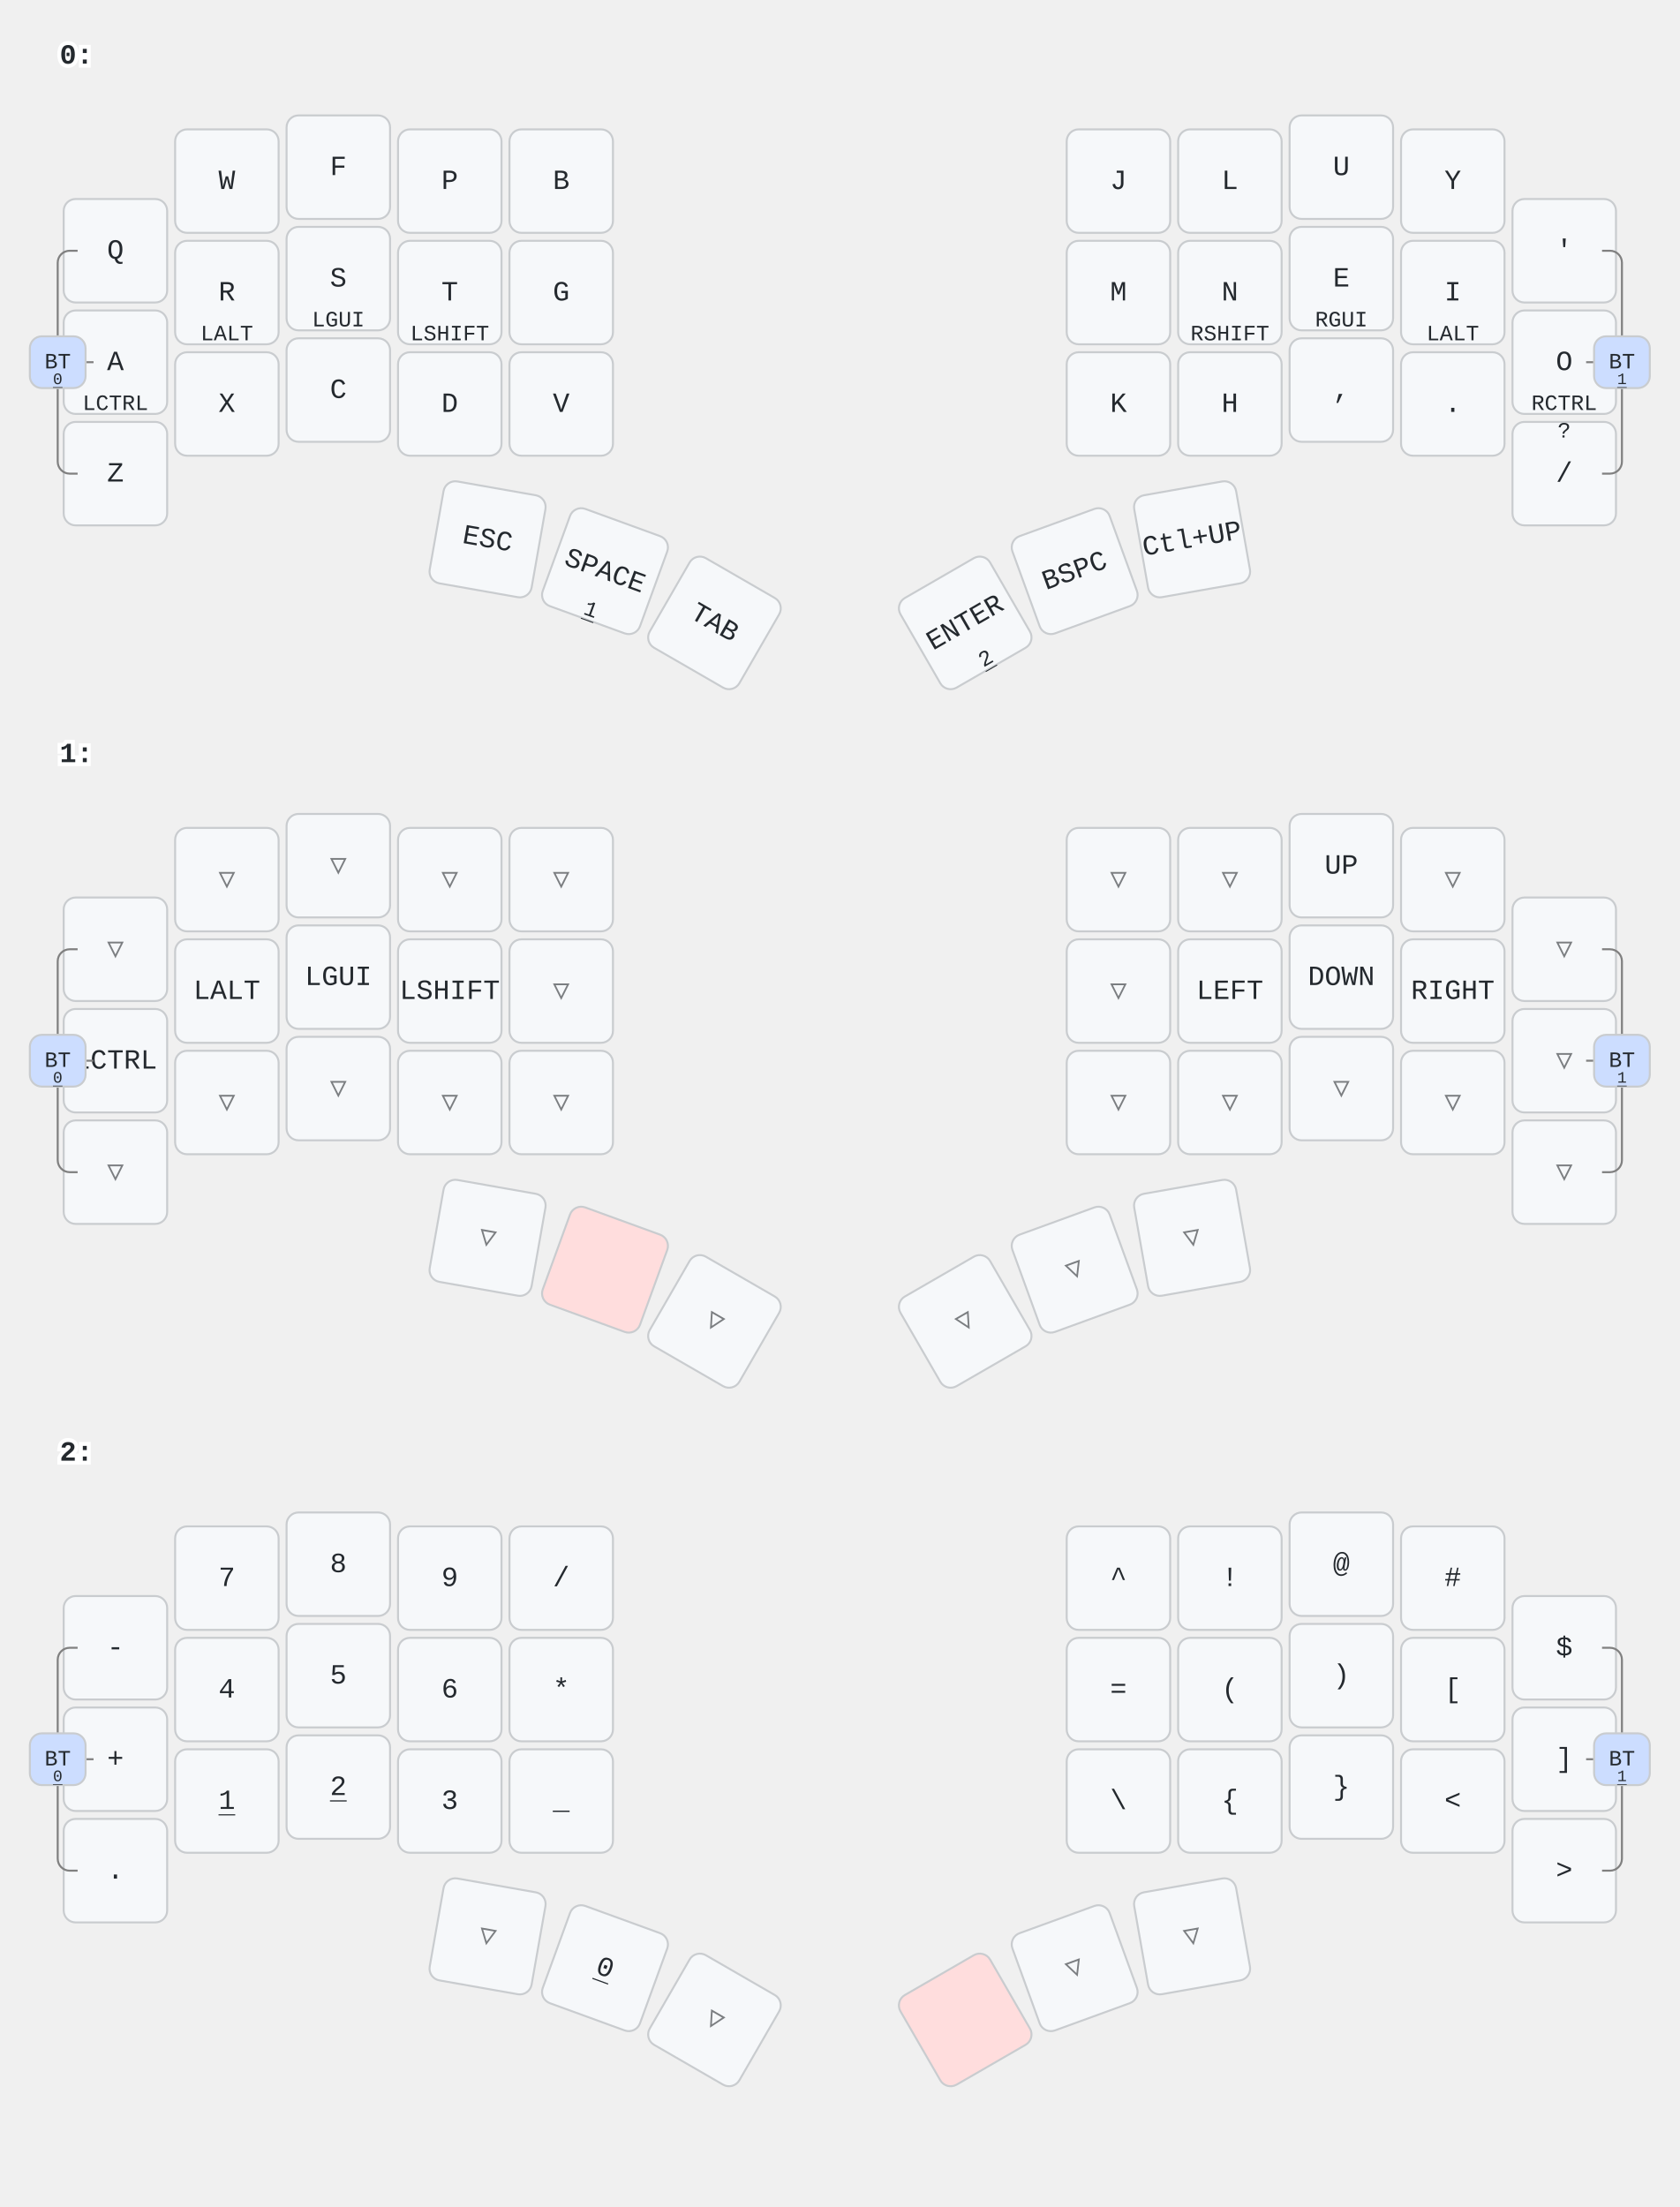
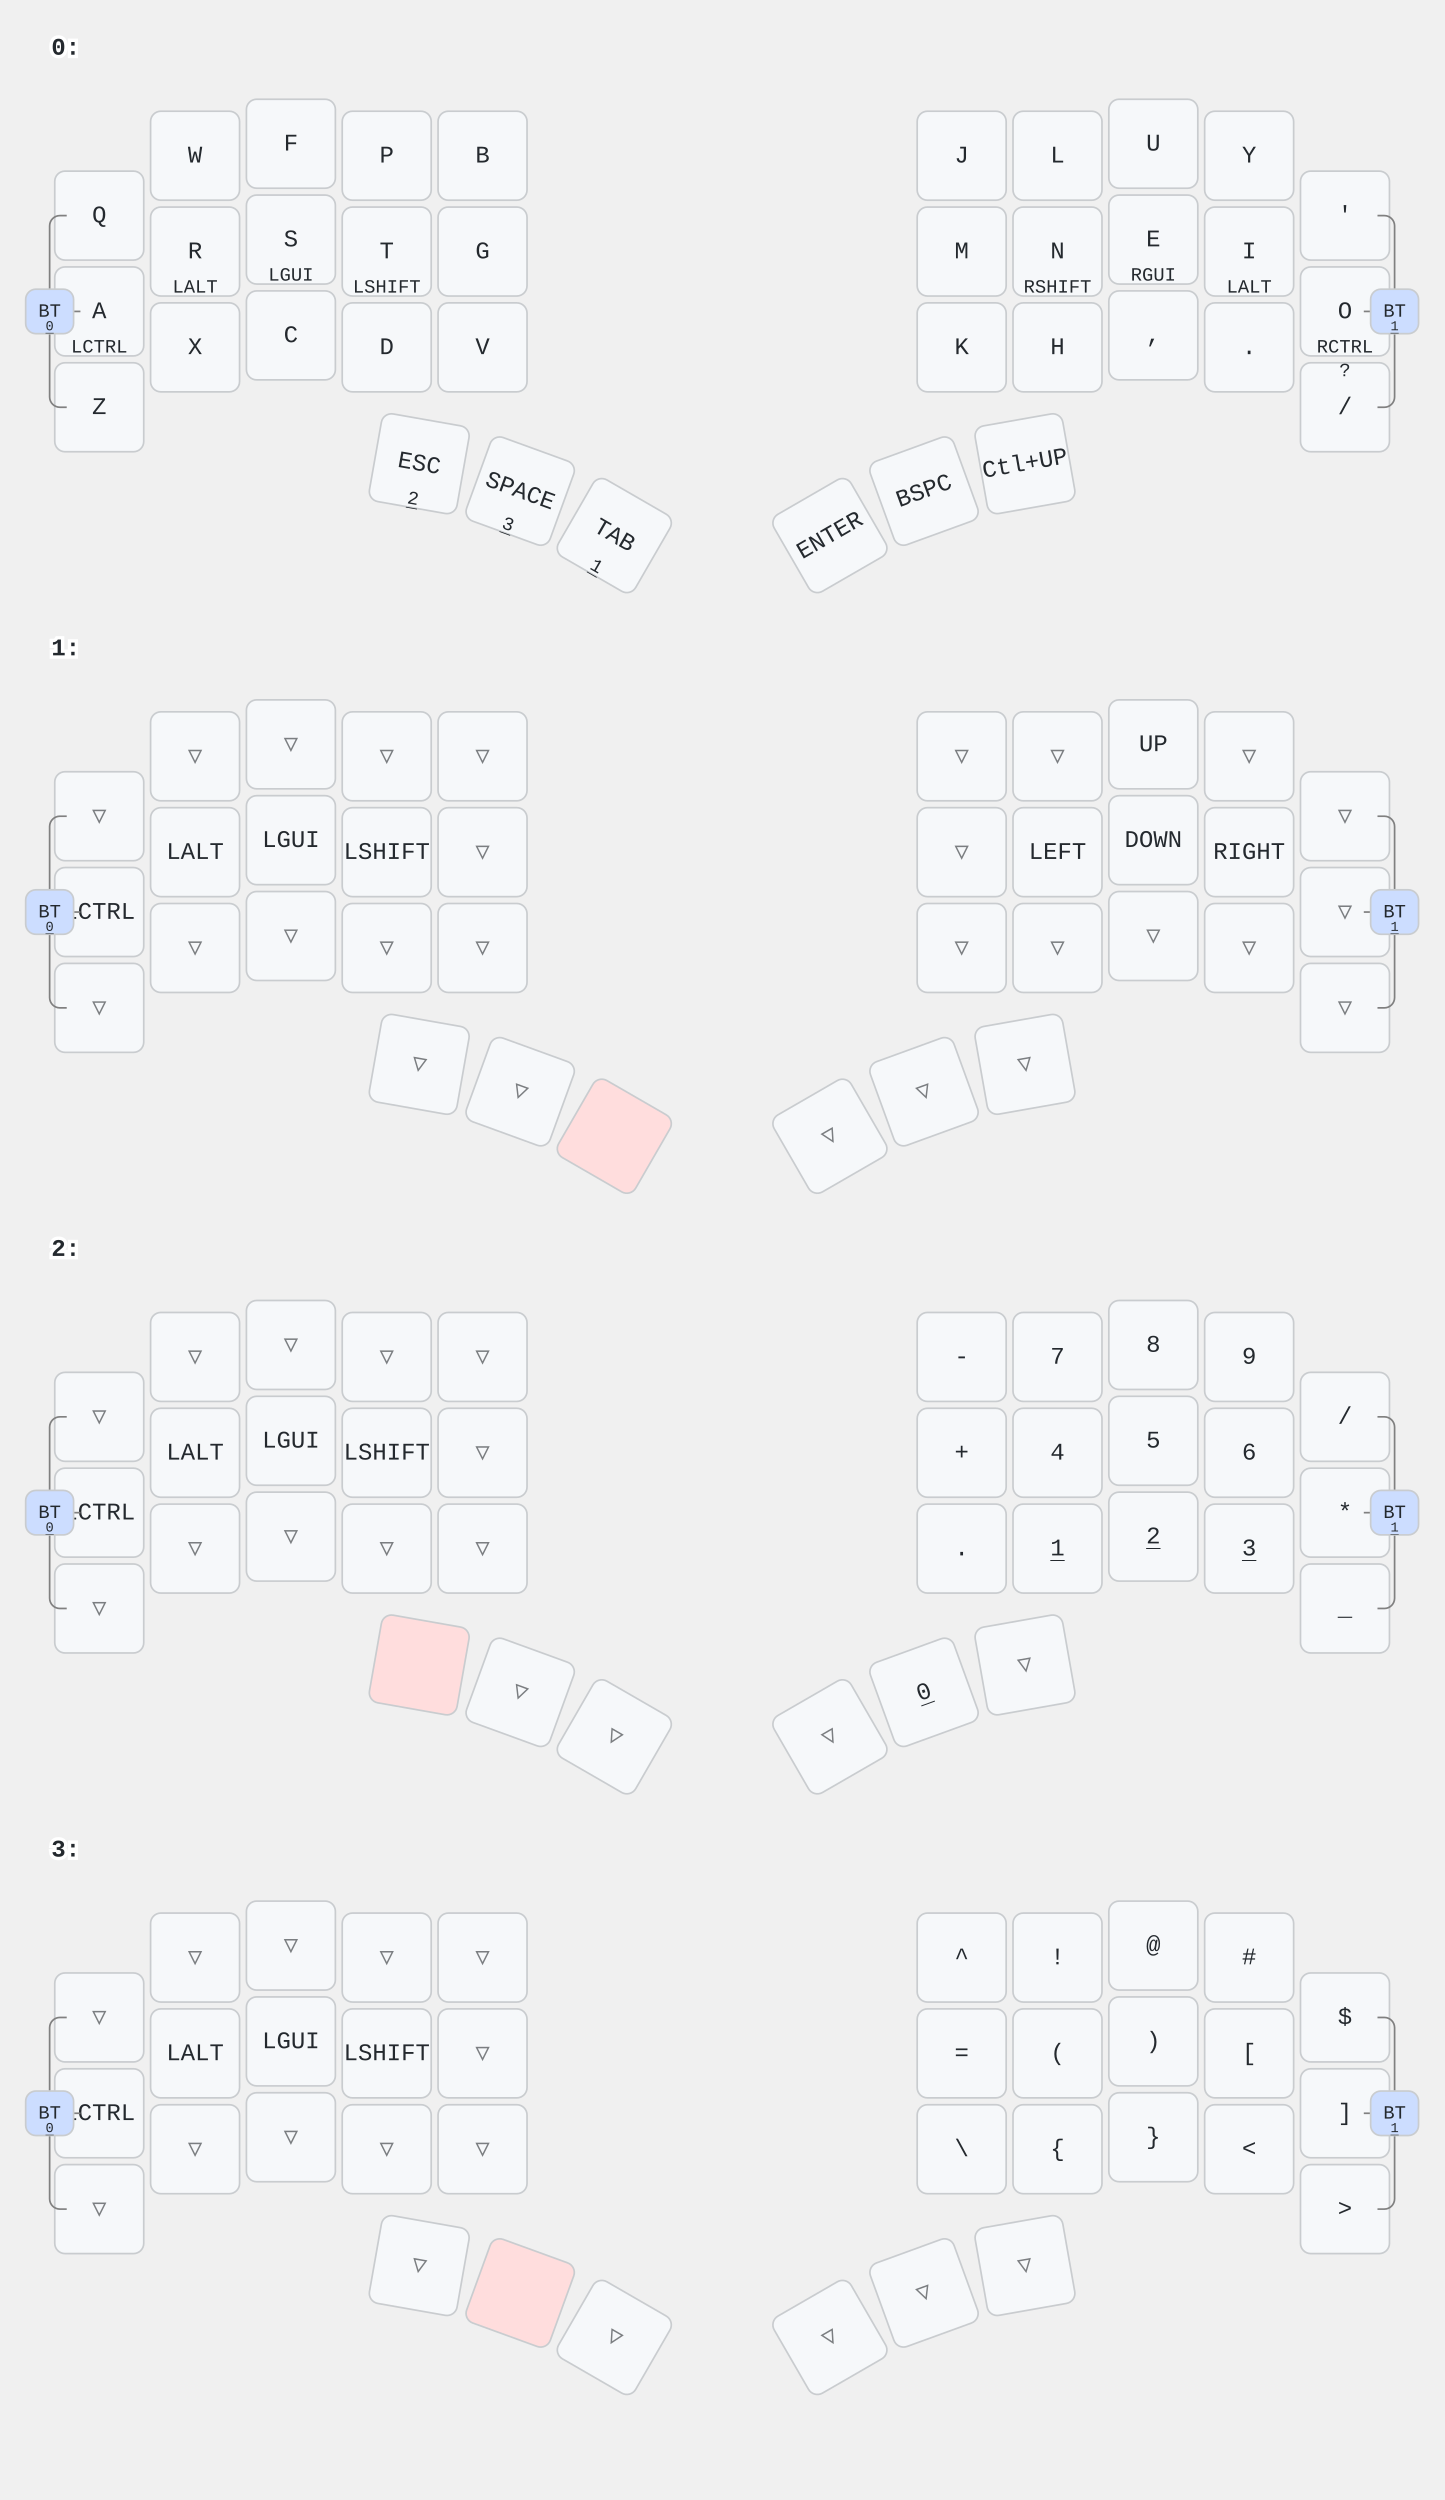
- <svg xmlns="http://www.w3.org/2000/svg" width="844" height="1109" viewBox="0 0 844 1109" class="keymap">
+ <svg xmlns="http://www.w3.org/2000/svg" width="844" height="1461" viewBox="0 0 844 1461" class="keymap">
  <style>/* inherit to force styles through use tags */
svg path {
    fill: inherit;
}

/* font and background color specifications */
svg.keymap {
    font-family: SFMono-Regular,Consolas,Liberation Mono,Menlo,monospace;
    font-size: 14px;
    font-kerning: normal;
    text-rendering: optimizeLegibility;
    fill: #24292e;
}

/* default key styling */
rect.key {
    fill: #f6f8fa;
}

rect.key, rect.combo {
    stroke: #c9cccf;
    stroke-width: 1;
}

/* default key side styling, only used is draw_key_sides is set */
rect.side {
    filter: brightness(90%);
}

/* color accent for combo boxes */
rect.combo, rect.combo-separate {
    fill: #cdf;
}

/* color accent for held keys */
rect.held, rect.combo.held {
    fill: #fdd;
}

/* color accent for ghost (optional) keys */
rect.ghost, rect.combo.ghost {
    stroke-dasharray: 4, 4;
    stroke-width: 2;
}

text {
    text-anchor: middle;
    dominant-baseline: middle;
}

/* styling for layer labels */
text.label {
    font-weight: bold;
    text-anchor: start;
    stroke: white;
    stroke-width: 4;
    paint-order: stroke;
}

/* styling for optional footer */
text.footer {
    text-anchor: end;
    dominant-baseline: auto;
    stroke: white;
    stroke-width: 4;
    paint-order: stroke;
}

/* styling for combo tap, and key non-tap label text */
text.combo, text.hold, text.shifted, text.left, text.right, text.tl, text.tr, text.bl, text.br {
    font-size: 11px;
}

text.hold, text.bl, text.br {
    text-anchor: middle;
    dominant-baseline: auto;
}

text.shifted, text.tl, text.tr {
    text-anchor: middle;
    dominant-baseline: hanging;
}

text.left, text.tl, text.bl {
    text-anchor: start;
}

text.right, text.tr, text.br {
    text-anchor: end;
}

text.layer-activator {
    text-decoration: underline;
}

/* styling for hold/shifted label text in combo box */
text.combo.hold, text.combo.shifted, text.combo.left, text.combo.right {
    font-size: 8px;
}

/* lighter symbol for transparent keys */
text.trans {
    fill: #7b7e81;
}

/* styling for combo dendrons */
path.combo {
    stroke-width: 1;
    stroke: gray;
    fill: none;
}

/* Start Tabler Icons Cleanup */
/* cannot use height/width with glyphs */
.icon-tabler &gt; path {
    fill: inherit;
    stroke: inherit;
    stroke-width: 2;
}
/* hide tabler's default box */
.icon-tabler &gt; path[stroke="none"][fill="none"] {
    visibility: hidden;
}
/* End Tabler Icons Cleanup */
</style>
  <g transform="translate(30, 0)" class="layer-0">
    <text x="0" y="28" class="label" id="x_x">0:</text>
    <g transform="translate(0, 56)">
      <g transform="translate(28, 70)" class="key keypos-0">
        <rect rx="6" ry="6" x="-26" y="-26" width="52" height="52" class="key" />
        <text x="0" y="0" class="key tap">Q</text>
      </g>
      <g transform="translate(84, 35)" class="key keypos-1">
        <rect rx="6" ry="6" x="-26" y="-26" width="52" height="52" class="key" />
        <text x="0" y="0" class="key tap">W</text>
      </g>
      <g transform="translate(140, 28)" class="key keypos-2">
        <rect rx="6" ry="6" x="-26" y="-26" width="52" height="52" class="key" />
        <text x="0" y="0" class="key tap">F</text>
      </g>
      <g transform="translate(196, 35)" class="key keypos-3">
        <rect rx="6" ry="6" x="-26" y="-26" width="52" height="52" class="key" />
        <text x="0" y="0" class="key tap">P</text>
      </g>
      <g transform="translate(252, 35)" class="key keypos-4">
        <rect rx="6" ry="6" x="-26" y="-26" width="52" height="52" class="key" />
        <text x="0" y="0" class="key tap">B</text>
      </g>
      <g transform="translate(532, 35)" class="key keypos-5">
        <rect rx="6" ry="6" x="-26" y="-26" width="52" height="52" class="key" />
        <text x="0" y="0" class="key tap">J</text>
      </g>
      <g transform="translate(588, 35)" class="key keypos-6">
        <rect rx="6" ry="6" x="-26" y="-26" width="52" height="52" class="key" />
        <text x="0" y="0" class="key tap">L</text>
      </g>
      <g transform="translate(644, 28)" class="key keypos-7">
        <rect rx="6" ry="6" x="-26" y="-26" width="52" height="52" class="key" />
        <text x="0" y="0" class="key tap">U</text>
      </g>
      <g transform="translate(700, 35)" class="key keypos-8">
        <rect rx="6" ry="6" x="-26" y="-26" width="52" height="52" class="key" />
        <text x="0" y="0" class="key tap">Y</text>
      </g>
      <g transform="translate(756, 70)" class="key keypos-9">
        <rect rx="6" ry="6" x="-26" y="-26" width="52" height="52" class="key" />
        <text x="0" y="0" class="key tap">'</text>
      </g>
      <g transform="translate(28, 126)" class="key keypos-10">
        <rect rx="6" ry="6" x="-26" y="-26" width="52" height="52" class="key" />
        <text x="0" y="0" class="key tap">A</text>
        <text x="0" y="24" class="key hold">LCTRL</text>
      </g>
      <g transform="translate(84, 91)" class="key keypos-11">
        <rect rx="6" ry="6" x="-26" y="-26" width="52" height="52" class="key" />
        <text x="0" y="0" class="key tap">R</text>
        <text x="0" y="24" class="key hold">LALT</text>
      </g>
      <g transform="translate(140, 84)" class="key keypos-12">
        <rect rx="6" ry="6" x="-26" y="-26" width="52" height="52" class="key" />
        <text x="0" y="0" class="key tap">S</text>
        <text x="0" y="24" class="key hold">LGUI</text>
      </g>
      <g transform="translate(196, 91)" class="key keypos-13">
        <rect rx="6" ry="6" x="-26" y="-26" width="52" height="52" class="key" />
        <text x="0" y="0" class="key tap">T</text>
        <text x="0" y="24" class="key hold">LSHIFT</text>
      </g>
      <g transform="translate(252, 91)" class="key keypos-14">
        <rect rx="6" ry="6" x="-26" y="-26" width="52" height="52" class="key" />
        <text x="0" y="0" class="key tap">G</text>
      </g>
      <g transform="translate(532, 91)" class="key keypos-15">
        <rect rx="6" ry="6" x="-26" y="-26" width="52" height="52" class="key" />
        <text x="0" y="0" class="key tap">M</text>
      </g>
      <g transform="translate(588, 91)" class="key keypos-16">
        <rect rx="6" ry="6" x="-26" y="-26" width="52" height="52" class="key" />
        <text x="0" y="0" class="key tap">N</text>
        <text x="0" y="24" class="key hold">RSHIFT</text>
      </g>
      <g transform="translate(644, 84)" class="key keypos-17">
        <rect rx="6" ry="6" x="-26" y="-26" width="52" height="52" class="key" />
        <text x="0" y="0" class="key tap">E</text>
        <text x="0" y="24" class="key hold">RGUI</text>
      </g>
      <g transform="translate(700, 91)" class="key keypos-18">
        <rect rx="6" ry="6" x="-26" y="-26" width="52" height="52" class="key" />
        <text x="0" y="0" class="key tap">I</text>
        <text x="0" y="24" class="key hold">LALT</text>
      </g>
      <g transform="translate(756, 126)" class="key keypos-19">
        <rect rx="6" ry="6" x="-26" y="-26" width="52" height="52" class="key" />
        <text x="0" y="0" class="key tap">O</text>
        <text x="0" y="24" class="key hold">RCTRL</text>
      </g>
      <g transform="translate(28, 182)" class="key keypos-20">
        <rect rx="6" ry="6" x="-26" y="-26" width="52" height="52" class="key" />
        <text x="0" y="0" class="key tap">Z</text>
      </g>
      <g transform="translate(84, 147)" class="key keypos-21">
        <rect rx="6" ry="6" x="-26" y="-26" width="52" height="52" class="key" />
        <text x="0" y="0" class="key tap">X</text>
      </g>
      <g transform="translate(140, 140)" class="key keypos-22">
        <rect rx="6" ry="6" x="-26" y="-26" width="52" height="52" class="key" />
        <text x="0" y="0" class="key tap">C</text>
      </g>
      <g transform="translate(196, 147)" class="key keypos-23">
        <rect rx="6" ry="6" x="-26" y="-26" width="52" height="52" class="key" />
        <text x="0" y="0" class="key tap">D</text>
      </g>
      <g transform="translate(252, 147)" class="key keypos-24">
        <rect rx="6" ry="6" x="-26" y="-26" width="52" height="52" class="key" />
        <text x="0" y="0" class="key tap">V</text>
      </g>
      <g transform="translate(532, 147)" class="key keypos-25">
        <rect rx="6" ry="6" x="-26" y="-26" width="52" height="52" class="key" />
        <text x="0" y="0" class="key tap">K</text>
      </g>
      <g transform="translate(588, 147)" class="key keypos-26">
        <rect rx="6" ry="6" x="-26" y="-26" width="52" height="52" class="key" />
        <text x="0" y="0" class="key tap">H</text>
      </g>
      <g transform="translate(644, 140)" class="key keypos-27">
        <rect rx="6" ry="6" x="-26" y="-26" width="52" height="52" class="key" />
        <text x="0" y="0" class="key tap">,</text>
      </g>
      <g transform="translate(700, 147)" class="key keypos-28">
        <rect rx="6" ry="6" x="-26" y="-26" width="52" height="52" class="key" />
        <text x="0" y="0" class="key tap">.</text>
      </g>
      <g transform="translate(756, 182)" class="key keypos-29">
        <rect rx="6" ry="6" x="-26" y="-26" width="52" height="52" class="key" />
        <text x="0" y="0" class="key tap">/</text>
        <text x="0" y="-24" class="key shifted">?</text>
      </g>
      <g transform="translate(215, 215) rotate(10.0)" class="key keypos-30">
        <rect rx="6" ry="6" x="-26" y="-26" width="52" height="52" class="key" />
        <text x="0" y="0" class="key tap">ESC</text>
+         <a href="#x_x">
+           <text x="0" y="24" class="key hold layer-activator">2</text>
+         </a>
      </g>
      <g transform="translate(274, 231) rotate(20.0)" class="key keypos-31">
        <rect rx="6" ry="6" x="-26" y="-26" width="52" height="52" class="key" />
        <text x="0" y="0" class="key tap">SPACE</text>
        <a href="#x_x">
+           <text x="0" y="24" class="key hold layer-activator">3</text>
+         </a>
+       </g>
+       <g transform="translate(329, 257) rotate(30.0)" class="key keypos-32">
+         <rect rx="6" ry="6" x="-26" y="-26" width="52" height="52" class="key" />
+         <text x="0" y="0" class="key tap">TAB</text>
+         <a href="#x_x">
          <text x="0" y="24" class="key hold layer-activator">1</text>
        </a>
      </g>
-       <g transform="translate(329, 257) rotate(30.0)" class="key keypos-32">
-         <rect rx="6" ry="6" x="-26" y="-26" width="52" height="52" class="key" />
-         <text x="0" y="0" class="key tap">TAB</text>
-       </g>
      <g transform="translate(455, 257) rotate(-30.0)" class="key keypos-33">
        <rect rx="6" ry="6" x="-26" y="-26" width="52" height="52" class="key" />
        <text x="0" y="0" class="key tap">ENTER</text>
-         <a href="#x_x">
-           <text x="0" y="24" class="key hold layer-activator">2</text>
-         </a>
      </g>
      <g transform="translate(510, 231) rotate(-20.0)" class="key keypos-34">
        <rect rx="6" ry="6" x="-26" y="-26" width="52" height="52" class="key" />
        <text x="0" y="0" class="key tap">BSPC</text>
      </g>
      <g transform="translate(569, 215) rotate(-10.0)" class="key keypos-35">
        <rect rx="6" ry="6" x="-26" y="-26" width="52" height="52" class="key" />
        <text x="0" y="0" class="key tap">Ctl+UP</text>
      </g>
      <g class="combo combopos-0">
        <path d="M-1,126 v-50 a6.0,6.0 0 0 1 6.0,-6.0 h4" class="combo" />
        <path d="M-1,126 l18,0" class="combo" />
        <path d="M-1,126 v50 a6.0,6.0 0 0 0 6.0,6.0 h4" class="combo" />
        <rect rx="6" ry="6" x="-15" y="113" width="28" height="26" class="combo" />
        <text x="-1" y="126" class="combo tap">BT</text>
        <a href="#x_x">
          <text x="-1" y="137" class="combo hold layer-activator">0</text>
        </a>
      </g>
      <g class="combo combopos-1">
        <path d="M785,126 v-50 a6.0,6.0 0 0 0 -6.0,-6.0 h-4" class="combo" />
        <path d="M785,126 l-18,0" class="combo" />
        <path d="M785,126 v50 a6.0,6.0 0 0 1 -6.0,6.0 h-4" class="combo" />
        <rect rx="6" ry="6" x="771" y="113" width="28" height="26" class="combo" />
        <text x="785" y="126" class="combo tap">BT</text>
        <a href="#x_x">
          <text x="785" y="137" class="combo hold layer-activator">1</text>
        </a>
      </g>
    </g>
  </g>
  <g transform="translate(30, 351)" class="layer-1">
    <text x="0" y="28" class="label" id="x_x">1:</text>
    <g transform="translate(0, 56)">
      <g transform="translate(28, 70)" class="key trans keypos-0">
        <rect rx="6" ry="6" x="-26" y="-26" width="52" height="52" class="key trans" />
        <text x="0" y="0" class="key trans tap">▽</text>
      </g>
      <g transform="translate(84, 35)" class="key trans keypos-1">
        <rect rx="6" ry="6" x="-26" y="-26" width="52" height="52" class="key trans" />
        <text x="0" y="0" class="key trans tap">▽</text>
      </g>
      <g transform="translate(140, 28)" class="key trans keypos-2">
        <rect rx="6" ry="6" x="-26" y="-26" width="52" height="52" class="key trans" />
        <text x="0" y="0" class="key trans tap">▽</text>
      </g>
      <g transform="translate(196, 35)" class="key trans keypos-3">
        <rect rx="6" ry="6" x="-26" y="-26" width="52" height="52" class="key trans" />
        <text x="0" y="0" class="key trans tap">▽</text>
      </g>
      <g transform="translate(252, 35)" class="key trans keypos-4">
        <rect rx="6" ry="6" x="-26" y="-26" width="52" height="52" class="key trans" />
        <text x="0" y="0" class="key trans tap">▽</text>
      </g>
      <g transform="translate(532, 35)" class="key trans keypos-5">
        <rect rx="6" ry="6" x="-26" y="-26" width="52" height="52" class="key trans" />
        <text x="0" y="0" class="key trans tap">▽</text>
      </g>
      <g transform="translate(588, 35)" class="key trans keypos-6">
        <rect rx="6" ry="6" x="-26" y="-26" width="52" height="52" class="key trans" />
        <text x="0" y="0" class="key trans tap">▽</text>
      </g>
      <g transform="translate(644, 28)" class="key keypos-7">
        <rect rx="6" ry="6" x="-26" y="-26" width="52" height="52" class="key" />
        <text x="0" y="0" class="key tap">UP</text>
      </g>
      <g transform="translate(700, 35)" class="key trans keypos-8">
        <rect rx="6" ry="6" x="-26" y="-26" width="52" height="52" class="key trans" />
        <text x="0" y="0" class="key trans tap">▽</text>
      </g>
      <g transform="translate(756, 70)" class="key trans keypos-9">
        <rect rx="6" ry="6" x="-26" y="-26" width="52" height="52" class="key trans" />
        <text x="0" y="0" class="key trans tap">▽</text>
      </g>
      <g transform="translate(28, 126)" class="key keypos-10">
        <rect rx="6" ry="6" x="-26" y="-26" width="52" height="52" class="key" />
        <text x="0" y="0" class="key tap">LCTRL</text>
      </g>
      <g transform="translate(84, 91)" class="key keypos-11">
        <rect rx="6" ry="6" x="-26" y="-26" width="52" height="52" class="key" />
        <text x="0" y="0" class="key tap">LALT</text>
      </g>
      <g transform="translate(140, 84)" class="key keypos-12">
        <rect rx="6" ry="6" x="-26" y="-26" width="52" height="52" class="key" />
        <text x="0" y="0" class="key tap">LGUI</text>
      </g>
      <g transform="translate(196, 91)" class="key keypos-13">
        <rect rx="6" ry="6" x="-26" y="-26" width="52" height="52" class="key" />
        <text x="0" y="0" class="key tap">LSHIFT</text>
      </g>
      <g transform="translate(252, 91)" class="key trans keypos-14">
        <rect rx="6" ry="6" x="-26" y="-26" width="52" height="52" class="key trans" />
        <text x="0" y="0" class="key trans tap">▽</text>
      </g>
      <g transform="translate(532, 91)" class="key trans keypos-15">
        <rect rx="6" ry="6" x="-26" y="-26" width="52" height="52" class="key trans" />
        <text x="0" y="0" class="key trans tap">▽</text>
      </g>
      <g transform="translate(588, 91)" class="key keypos-16">
        <rect rx="6" ry="6" x="-26" y="-26" width="52" height="52" class="key" />
        <text x="0" y="0" class="key tap">LEFT</text>
      </g>
      <g transform="translate(644, 84)" class="key keypos-17">
        <rect rx="6" ry="6" x="-26" y="-26" width="52" height="52" class="key" />
        <text x="0" y="0" class="key tap">DOWN</text>
      </g>
      <g transform="translate(700, 91)" class="key keypos-18">
        <rect rx="6" ry="6" x="-26" y="-26" width="52" height="52" class="key" />
        <text x="0" y="0" class="key tap">RIGHT</text>
      </g>
      <g transform="translate(756, 126)" class="key trans keypos-19">
        <rect rx="6" ry="6" x="-26" y="-26" width="52" height="52" class="key trans" />
        <text x="0" y="0" class="key trans tap">▽</text>
      </g>
      <g transform="translate(28, 182)" class="key trans keypos-20">
        <rect rx="6" ry="6" x="-26" y="-26" width="52" height="52" class="key trans" />
        <text x="0" y="0" class="key trans tap">▽</text>
      </g>
      <g transform="translate(84, 147)" class="key trans keypos-21">
        <rect rx="6" ry="6" x="-26" y="-26" width="52" height="52" class="key trans" />
        <text x="0" y="0" class="key trans tap">▽</text>
      </g>
      <g transform="translate(140, 140)" class="key trans keypos-22">
        <rect rx="6" ry="6" x="-26" y="-26" width="52" height="52" class="key trans" />
        <text x="0" y="0" class="key trans tap">▽</text>
      </g>
      <g transform="translate(196, 147)" class="key trans keypos-23">
        <rect rx="6" ry="6" x="-26" y="-26" width="52" height="52" class="key trans" />
        <text x="0" y="0" class="key trans tap">▽</text>
      </g>
      <g transform="translate(252, 147)" class="key trans keypos-24">
        <rect rx="6" ry="6" x="-26" y="-26" width="52" height="52" class="key trans" />
        <text x="0" y="0" class="key trans tap">▽</text>
      </g>
      <g transform="translate(532, 147)" class="key trans keypos-25">
        <rect rx="6" ry="6" x="-26" y="-26" width="52" height="52" class="key trans" />
        <text x="0" y="0" class="key trans tap">▽</text>
      </g>
      <g transform="translate(588, 147)" class="key trans keypos-26">
        <rect rx="6" ry="6" x="-26" y="-26" width="52" height="52" class="key trans" />
        <text x="0" y="0" class="key trans tap">▽</text>
      </g>
      <g transform="translate(644, 140)" class="key trans keypos-27">
        <rect rx="6" ry="6" x="-26" y="-26" width="52" height="52" class="key trans" />
        <text x="0" y="0" class="key trans tap">▽</text>
      </g>
      <g transform="translate(700, 147)" class="key trans keypos-28">
        <rect rx="6" ry="6" x="-26" y="-26" width="52" height="52" class="key trans" />
        <text x="0" y="0" class="key trans tap">▽</text>
      </g>
      <g transform="translate(756, 182)" class="key trans keypos-29">
        <rect rx="6" ry="6" x="-26" y="-26" width="52" height="52" class="key trans" />
        <text x="0" y="0" class="key trans tap">▽</text>
      </g>
      <g transform="translate(215, 215) rotate(10.0)" class="key trans keypos-30">
        <rect rx="6" ry="6" x="-26" y="-26" width="52" height="52" class="key trans" />
        <text x="0" y="0" class="key trans tap">▽</text>
      </g>
-       <g transform="translate(274, 231) rotate(20.0)" class="key held keypos-31">
+       <g transform="translate(274, 231) rotate(20.0)" class="key trans keypos-31">
+         <rect rx="6" ry="6" x="-26" y="-26" width="52" height="52" class="key trans" />
+         <text x="0" y="0" class="key trans tap">▽</text>
+       </g>
+       <g transform="translate(329, 257) rotate(30.0)" class="key held keypos-32">
        <rect rx="6" ry="6" x="-26" y="-26" width="52" height="52" class="key held" />
-       </g>
-       <g transform="translate(329, 257) rotate(30.0)" class="key trans keypos-32">
-         <rect rx="6" ry="6" x="-26" y="-26" width="52" height="52" class="key trans" />
-         <text x="0" y="0" class="key trans tap">▽</text>
      </g>
      <g transform="translate(455, 257) rotate(-30.0)" class="key trans keypos-33">
        <rect rx="6" ry="6" x="-26" y="-26" width="52" height="52" class="key trans" />
        <text x="0" y="0" class="key trans tap">▽</text>
      </g>
      <g transform="translate(510, 231) rotate(-20.0)" class="key trans keypos-34">
        <rect rx="6" ry="6" x="-26" y="-26" width="52" height="52" class="key trans" />
        <text x="0" y="0" class="key trans tap">▽</text>
      </g>
      <g transform="translate(569, 215) rotate(-10.0)" class="key trans keypos-35">
        <rect rx="6" ry="6" x="-26" y="-26" width="52" height="52" class="key trans" />
        <text x="0" y="0" class="key trans tap">▽</text>
      </g>
      <g class="combo combopos-0">
        <path d="M-1,126 v-50 a6.0,6.0 0 0 1 6.0,-6.0 h4" class="combo" />
        <path d="M-1,126 l18,0" class="combo" />
        <path d="M-1,126 v50 a6.0,6.0 0 0 0 6.0,6.0 h4" class="combo" />
        <rect rx="6" ry="6" x="-15" y="113" width="28" height="26" class="combo" />
        <text x="-1" y="126" class="combo tap">BT</text>
        <a href="#x_x">
          <text x="-1" y="137" class="combo hold layer-activator">0</text>
        </a>
      </g>
      <g class="combo combopos-1">
        <path d="M785,126 v-50 a6.0,6.0 0 0 0 -6.0,-6.0 h-4" class="combo" />
        <path d="M785,126 l-18,0" class="combo" />
        <path d="M785,126 v50 a6.0,6.0 0 0 1 -6.0,6.0 h-4" class="combo" />
        <rect rx="6" ry="6" x="771" y="113" width="28" height="26" class="combo" />
        <text x="785" y="126" class="combo tap">BT</text>
        <a href="#x_x">
          <text x="785" y="137" class="combo hold layer-activator">1</text>
        </a>
      </g>
    </g>
  </g>
  <g transform="translate(30, 702)" class="layer-2">
    <text x="0" y="28" class="label" id="x_x">2:</text>
    <g transform="translate(0, 56)">
-       <g transform="translate(28, 70)" class="key keypos-0">
+       <g transform="translate(28, 70)" class="key trans keypos-0">
+         <rect rx="6" ry="6" x="-26" y="-26" width="52" height="52" class="key trans" />
+         <text x="0" y="0" class="key trans tap">▽</text>
+       </g>
+       <g transform="translate(84, 35)" class="key trans keypos-1">
+         <rect rx="6" ry="6" x="-26" y="-26" width="52" height="52" class="key trans" />
+         <text x="0" y="0" class="key trans tap">▽</text>
+       </g>
+       <g transform="translate(140, 28)" class="key trans keypos-2">
+         <rect rx="6" ry="6" x="-26" y="-26" width="52" height="52" class="key trans" />
+         <text x="0" y="0" class="key trans tap">▽</text>
+       </g>
+       <g transform="translate(196, 35)" class="key trans keypos-3">
+         <rect rx="6" ry="6" x="-26" y="-26" width="52" height="52" class="key trans" />
+         <text x="0" y="0" class="key trans tap">▽</text>
+       </g>
+       <g transform="translate(252, 35)" class="key trans keypos-4">
+         <rect rx="6" ry="6" x="-26" y="-26" width="52" height="52" class="key trans" />
+         <text x="0" y="0" class="key trans tap">▽</text>
+       </g>
+       <g transform="translate(532, 35)" class="key keypos-5">
        <rect rx="6" ry="6" x="-26" y="-26" width="52" height="52" class="key" />
        <text x="0" y="0" class="key tap">-</text>
      </g>
-       <g transform="translate(84, 35)" class="key keypos-1">
+       <g transform="translate(588, 35)" class="key keypos-6">
        <rect rx="6" ry="6" x="-26" y="-26" width="52" height="52" class="key" />
        <text x="0" y="0" class="key tap">7</text>
      </g>
-       <g transform="translate(140, 28)" class="key keypos-2">
+       <g transform="translate(644, 28)" class="key keypos-7">
        <rect rx="6" ry="6" x="-26" y="-26" width="52" height="52" class="key" />
        <text x="0" y="0" class="key tap">8</text>
      </g>
-       <g transform="translate(196, 35)" class="key keypos-3">
+       <g transform="translate(700, 35)" class="key keypos-8">
        <rect rx="6" ry="6" x="-26" y="-26" width="52" height="52" class="key" />
        <text x="0" y="0" class="key tap">9</text>
      </g>
-       <g transform="translate(252, 35)" class="key keypos-4">
+       <g transform="translate(756, 70)" class="key keypos-9">
        <rect rx="6" ry="6" x="-26" y="-26" width="52" height="52" class="key" />
        <text x="0" y="0" class="key tap">/</text>
      </g>
-       <g transform="translate(532, 35)" class="key keypos-5">
-         <rect rx="6" ry="6" x="-26" y="-26" width="52" height="52" class="key" />
-         <text x="0" y="0" class="key tap">^</text>
-       </g>
-       <g transform="translate(588, 35)" class="key keypos-6">
-         <rect rx="6" ry="6" x="-26" y="-26" width="52" height="52" class="key" />
-         <text x="0" y="0" class="key tap">!</text>
-       </g>
-       <g transform="translate(644, 28)" class="key keypos-7">
-         <rect rx="6" ry="6" x="-26" y="-26" width="52" height="52" class="key" />
-         <text x="0" y="0" class="key tap">@</text>
-       </g>
-       <g transform="translate(700, 35)" class="key keypos-8">
-         <rect rx="6" ry="6" x="-26" y="-26" width="52" height="52" class="key" />
-         <text x="0" y="0" class="key tap">#</text>
-       </g>
-       <g transform="translate(756, 70)" class="key keypos-9">
-         <rect rx="6" ry="6" x="-26" y="-26" width="52" height="52" class="key" />
-         <text x="0" y="0" class="key tap">$</text>
-       </g>
      <g transform="translate(28, 126)" class="key keypos-10">
        <rect rx="6" ry="6" x="-26" y="-26" width="52" height="52" class="key" />
+         <text x="0" y="0" class="key tap">LCTRL</text>
+       </g>
+       <g transform="translate(84, 91)" class="key keypos-11">
+         <rect rx="6" ry="6" x="-26" y="-26" width="52" height="52" class="key" />
+         <text x="0" y="0" class="key tap">LALT</text>
+       </g>
+       <g transform="translate(140, 84)" class="key keypos-12">
+         <rect rx="6" ry="6" x="-26" y="-26" width="52" height="52" class="key" />
+         <text x="0" y="0" class="key tap">LGUI</text>
+       </g>
+       <g transform="translate(196, 91)" class="key keypos-13">
+         <rect rx="6" ry="6" x="-26" y="-26" width="52" height="52" class="key" />
+         <text x="0" y="0" class="key tap">LSHIFT</text>
+       </g>
+       <g transform="translate(252, 91)" class="key trans keypos-14">
+         <rect rx="6" ry="6" x="-26" y="-26" width="52" height="52" class="key trans" />
+         <text x="0" y="0" class="key trans tap">▽</text>
+       </g>
+       <g transform="translate(532, 91)" class="key keypos-15">
+         <rect rx="6" ry="6" x="-26" y="-26" width="52" height="52" class="key" />
        <text x="0" y="0" class="key tap">+</text>
      </g>
-       <g transform="translate(84, 91)" class="key keypos-11">
+       <g transform="translate(588, 91)" class="key keypos-16">
        <rect rx="6" ry="6" x="-26" y="-26" width="52" height="52" class="key" />
        <text x="0" y="0" class="key tap">4</text>
      </g>
-       <g transform="translate(140, 84)" class="key keypos-12">
+       <g transform="translate(644, 84)" class="key keypos-17">
        <rect rx="6" ry="6" x="-26" y="-26" width="52" height="52" class="key" />
        <text x="0" y="0" class="key tap">5</text>
      </g>
-       <g transform="translate(196, 91)" class="key keypos-13">
+       <g transform="translate(700, 91)" class="key keypos-18">
        <rect rx="6" ry="6" x="-26" y="-26" width="52" height="52" class="key" />
        <text x="0" y="0" class="key tap">6</text>
      </g>
-       <g transform="translate(252, 91)" class="key keypos-14">
+       <g transform="translate(756, 126)" class="key keypos-19">
        <rect rx="6" ry="6" x="-26" y="-26" width="52" height="52" class="key" />
        <text x="0" y="0" class="key tap">*</text>
      </g>
-       <g transform="translate(532, 91)" class="key keypos-15">
-         <rect rx="6" ry="6" x="-26" y="-26" width="52" height="52" class="key" />
-         <text x="0" y="0" class="key tap">=</text>
-       </g>
-       <g transform="translate(588, 91)" class="key keypos-16">
-         <rect rx="6" ry="6" x="-26" y="-26" width="52" height="52" class="key" />
-         <text x="0" y="0" class="key tap">(</text>
-       </g>
-       <g transform="translate(644, 84)" class="key keypos-17">
-         <rect rx="6" ry="6" x="-26" y="-26" width="52" height="52" class="key" />
-         <text x="0" y="0" class="key tap">)</text>
-       </g>
-       <g transform="translate(700, 91)" class="key keypos-18">
-         <rect rx="6" ry="6" x="-26" y="-26" width="52" height="52" class="key" />
-         <text x="0" y="0" class="key tap">[</text>
-       </g>
-       <g transform="translate(756, 126)" class="key keypos-19">
-         <rect rx="6" ry="6" x="-26" y="-26" width="52" height="52" class="key" />
-         <text x="0" y="0" class="key tap">]</text>
-       </g>
-       <g transform="translate(28, 182)" class="key keypos-20">
+       <g transform="translate(28, 182)" class="key trans keypos-20">
+         <rect rx="6" ry="6" x="-26" y="-26" width="52" height="52" class="key trans" />
+         <text x="0" y="0" class="key trans tap">▽</text>
+       </g>
+       <g transform="translate(84, 147)" class="key trans keypos-21">
+         <rect rx="6" ry="6" x="-26" y="-26" width="52" height="52" class="key trans" />
+         <text x="0" y="0" class="key trans tap">▽</text>
+       </g>
+       <g transform="translate(140, 140)" class="key trans keypos-22">
+         <rect rx="6" ry="6" x="-26" y="-26" width="52" height="52" class="key trans" />
+         <text x="0" y="0" class="key trans tap">▽</text>
+       </g>
+       <g transform="translate(196, 147)" class="key trans keypos-23">
+         <rect rx="6" ry="6" x="-26" y="-26" width="52" height="52" class="key trans" />
+         <text x="0" y="0" class="key trans tap">▽</text>
+       </g>
+       <g transform="translate(252, 147)" class="key trans keypos-24">
+         <rect rx="6" ry="6" x="-26" y="-26" width="52" height="52" class="key trans" />
+         <text x="0" y="0" class="key trans tap">▽</text>
+       </g>
+       <g transform="translate(532, 147)" class="key keypos-25">
        <rect rx="6" ry="6" x="-26" y="-26" width="52" height="52" class="key" />
        <text x="0" y="0" class="key tap">.</text>
      </g>
-       <g transform="translate(84, 147)" class="key keypos-21">
+       <g transform="translate(588, 147)" class="key keypos-26">
        <rect rx="6" ry="6" x="-26" y="-26" width="52" height="52" class="key" />
        <a href="#x_x">
          <text x="0" y="0" class="key tap layer-activator">1</text>
        </a>
      </g>
-       <g transform="translate(140, 140)" class="key keypos-22">
+       <g transform="translate(644, 140)" class="key keypos-27">
        <rect rx="6" ry="6" x="-26" y="-26" width="52" height="52" class="key" />
        <a href="#x_x">
          <text x="0" y="0" class="key tap layer-activator">2</text>
        </a>
      </g>
-       <g transform="translate(196, 147)" class="key keypos-23">
-         <rect rx="6" ry="6" x="-26" y="-26" width="52" height="52" class="key" />
-         <text x="0" y="0" class="key tap">3</text>
-       </g>
-       <g transform="translate(252, 147)" class="key keypos-24">
+       <g transform="translate(700, 147)" class="key keypos-28">
+         <rect rx="6" ry="6" x="-26" y="-26" width="52" height="52" class="key" />
+         <a href="#x_x">
+           <text x="0" y="0" class="key tap layer-activator">3</text>
+         </a>
+       </g>
+       <g transform="translate(756, 182)" class="key keypos-29">
        <rect rx="6" ry="6" x="-26" y="-26" width="52" height="52" class="key" />
        <text x="0" y="0" class="key tap">_</text>
      </g>
-       <g transform="translate(532, 147)" class="key keypos-25">
-         <rect rx="6" ry="6" x="-26" y="-26" width="52" height="52" class="key" />
-         <text x="0" y="0" class="key tap">\</text>
-       </g>
-       <g transform="translate(588, 147)" class="key keypos-26">
-         <rect rx="6" ry="6" x="-26" y="-26" width="52" height="52" class="key" />
-         <text x="0" y="0" class="key tap">{</text>
-       </g>
-       <g transform="translate(644, 140)" class="key keypos-27">
-         <rect rx="6" ry="6" x="-26" y="-26" width="52" height="52" class="key" />
-         <text x="0" y="0" class="key tap">}</text>
-       </g>
-       <g transform="translate(700, 147)" class="key keypos-28">
-         <rect rx="6" ry="6" x="-26" y="-26" width="52" height="52" class="key" />
-         <text x="0" y="0" class="key tap">&lt;</text>
-       </g>
-       <g transform="translate(756, 182)" class="key keypos-29">
-         <rect rx="6" ry="6" x="-26" y="-26" width="52" height="52" class="key" />
-         <text x="0" y="0" class="key tap">&gt;</text>
-       </g>
-       <g transform="translate(215, 215) rotate(10.0)" class="key trans keypos-30">
-         <rect rx="6" ry="6" x="-26" y="-26" width="52" height="52" class="key trans" />
-         <text x="0" y="0" class="key trans tap">▽</text>
-       </g>
-       <g transform="translate(274, 231) rotate(20.0)" class="key keypos-31">
+       <g transform="translate(215, 215) rotate(10.0)" class="key held keypos-30">
+         <rect rx="6" ry="6" x="-26" y="-26" width="52" height="52" class="key held" />
+       </g>
+       <g transform="translate(274, 231) rotate(20.0)" class="key trans keypos-31">
+         <rect rx="6" ry="6" x="-26" y="-26" width="52" height="52" class="key trans" />
+         <text x="0" y="0" class="key trans tap">▽</text>
+       </g>
+       <g transform="translate(329, 257) rotate(30.0)" class="key trans keypos-32">
+         <rect rx="6" ry="6" x="-26" y="-26" width="52" height="52" class="key trans" />
+         <text x="0" y="0" class="key trans tap">▽</text>
+       </g>
+       <g transform="translate(455, 257) rotate(-30.0)" class="key trans keypos-33">
+         <rect rx="6" ry="6" x="-26" y="-26" width="52" height="52" class="key trans" />
+         <text x="0" y="0" class="key trans tap">▽</text>
+       </g>
+       <g transform="translate(510, 231) rotate(-20.0)" class="key keypos-34">
        <rect rx="6" ry="6" x="-26" y="-26" width="52" height="52" class="key" />
        <a href="#x_x">
          <text x="0" y="0" class="key tap layer-activator">0</text>
        </a>
-       </g>
-       <g transform="translate(329, 257) rotate(30.0)" class="key trans keypos-32">
-         <rect rx="6" ry="6" x="-26" y="-26" width="52" height="52" class="key trans" />
-         <text x="0" y="0" class="key trans tap">▽</text>
-       </g>
-       <g transform="translate(455, 257) rotate(-30.0)" class="key held keypos-33">
-         <rect rx="6" ry="6" x="-26" y="-26" width="52" height="52" class="key held" />
-       </g>
-       <g transform="translate(510, 231) rotate(-20.0)" class="key trans keypos-34">
-         <rect rx="6" ry="6" x="-26" y="-26" width="52" height="52" class="key trans" />
-         <text x="0" y="0" class="key trans tap">▽</text>
      </g>
      <g transform="translate(569, 215) rotate(-10.0)" class="key trans keypos-35">
        <rect rx="6" ry="6" x="-26" y="-26" width="52" height="52" class="key trans" />
        <text x="0" y="0" class="key trans tap">▽</text>
      </g>
      <g class="combo combopos-0">
        <path d="M-1,126 v-50 a6.0,6.0 0 0 1 6.0,-6.0 h4" class="combo" />
        <path d="M-1,126 l18,0" class="combo" />
        <path d="M-1,126 v50 a6.0,6.0 0 0 0 6.0,6.0 h4" class="combo" />
        <rect rx="6" ry="6" x="-15" y="113" width="28" height="26" class="combo" />
        <text x="-1" y="126" class="combo tap">BT</text>
        <a href="#x_x">
          <text x="-1" y="137" class="combo hold layer-activator">0</text>
        </a>
      </g>
      <g class="combo combopos-1">
        <path d="M785,126 v-50 a6.0,6.0 0 0 0 -6.0,-6.0 h-4" class="combo" />
        <path d="M785,126 l-18,0" class="combo" />
        <path d="M785,126 v50 a6.0,6.0 0 0 1 -6.0,6.0 h-4" class="combo" />
        <rect rx="6" ry="6" x="771" y="113" width="28" height="26" class="combo" />
        <text x="785" y="126" class="combo tap">BT</text>
        <a href="#x_x">
          <text x="785" y="137" class="combo hold layer-activator">1</text>
        </a>
      </g>
    </g>
  </g>
+   <g transform="translate(30, 1053)" class="layer-3">
+     <text x="0" y="28" class="label" id="x_x">3:</text>
+     <g transform="translate(0, 56)">
+       <g transform="translate(28, 70)" class="key trans keypos-0">
+         <rect rx="6" ry="6" x="-26" y="-26" width="52" height="52" class="key trans" />
+         <text x="0" y="0" class="key trans tap">▽</text>
+       </g>
+       <g transform="translate(84, 35)" class="key trans keypos-1">
+         <rect rx="6" ry="6" x="-26" y="-26" width="52" height="52" class="key trans" />
+         <text x="0" y="0" class="key trans tap">▽</text>
+       </g>
+       <g transform="translate(140, 28)" class="key trans keypos-2">
+         <rect rx="6" ry="6" x="-26" y="-26" width="52" height="52" class="key trans" />
+         <text x="0" y="0" class="key trans tap">▽</text>
+       </g>
+       <g transform="translate(196, 35)" class="key trans keypos-3">
+         <rect rx="6" ry="6" x="-26" y="-26" width="52" height="52" class="key trans" />
+         <text x="0" y="0" class="key trans tap">▽</text>
+       </g>
+       <g transform="translate(252, 35)" class="key trans keypos-4">
+         <rect rx="6" ry="6" x="-26" y="-26" width="52" height="52" class="key trans" />
+         <text x="0" y="0" class="key trans tap">▽</text>
+       </g>
+       <g transform="translate(532, 35)" class="key keypos-5">
+         <rect rx="6" ry="6" x="-26" y="-26" width="52" height="52" class="key" />
+         <text x="0" y="0" class="key tap">^</text>
+       </g>
+       <g transform="translate(588, 35)" class="key keypos-6">
+         <rect rx="6" ry="6" x="-26" y="-26" width="52" height="52" class="key" />
+         <text x="0" y="0" class="key tap">!</text>
+       </g>
+       <g transform="translate(644, 28)" class="key keypos-7">
+         <rect rx="6" ry="6" x="-26" y="-26" width="52" height="52" class="key" />
+         <text x="0" y="0" class="key tap">@</text>
+       </g>
+       <g transform="translate(700, 35)" class="key keypos-8">
+         <rect rx="6" ry="6" x="-26" y="-26" width="52" height="52" class="key" />
+         <text x="0" y="0" class="key tap">#</text>
+       </g>
+       <g transform="translate(756, 70)" class="key keypos-9">
+         <rect rx="6" ry="6" x="-26" y="-26" width="52" height="52" class="key" />
+         <text x="0" y="0" class="key tap">$</text>
+       </g>
+       <g transform="translate(28, 126)" class="key keypos-10">
+         <rect rx="6" ry="6" x="-26" y="-26" width="52" height="52" class="key" />
+         <text x="0" y="0" class="key tap">LCTRL</text>
+       </g>
+       <g transform="translate(84, 91)" class="key keypos-11">
+         <rect rx="6" ry="6" x="-26" y="-26" width="52" height="52" class="key" />
+         <text x="0" y="0" class="key tap">LALT</text>
+       </g>
+       <g transform="translate(140, 84)" class="key keypos-12">
+         <rect rx="6" ry="6" x="-26" y="-26" width="52" height="52" class="key" />
+         <text x="0" y="0" class="key tap">LGUI</text>
+       </g>
+       <g transform="translate(196, 91)" class="key keypos-13">
+         <rect rx="6" ry="6" x="-26" y="-26" width="52" height="52" class="key" />
+         <text x="0" y="0" class="key tap">LSHIFT</text>
+       </g>
+       <g transform="translate(252, 91)" class="key trans keypos-14">
+         <rect rx="6" ry="6" x="-26" y="-26" width="52" height="52" class="key trans" />
+         <text x="0" y="0" class="key trans tap">▽</text>
+       </g>
+       <g transform="translate(532, 91)" class="key keypos-15">
+         <rect rx="6" ry="6" x="-26" y="-26" width="52" height="52" class="key" />
+         <text x="0" y="0" class="key tap">=</text>
+       </g>
+       <g transform="translate(588, 91)" class="key keypos-16">
+         <rect rx="6" ry="6" x="-26" y="-26" width="52" height="52" class="key" />
+         <text x="0" y="0" class="key tap">(</text>
+       </g>
+       <g transform="translate(644, 84)" class="key keypos-17">
+         <rect rx="6" ry="6" x="-26" y="-26" width="52" height="52" class="key" />
+         <text x="0" y="0" class="key tap">)</text>
+       </g>
+       <g transform="translate(700, 91)" class="key keypos-18">
+         <rect rx="6" ry="6" x="-26" y="-26" width="52" height="52" class="key" />
+         <text x="0" y="0" class="key tap">[</text>
+       </g>
+       <g transform="translate(756, 126)" class="key keypos-19">
+         <rect rx="6" ry="6" x="-26" y="-26" width="52" height="52" class="key" />
+         <text x="0" y="0" class="key tap">]</text>
+       </g>
+       <g transform="translate(28, 182)" class="key trans keypos-20">
+         <rect rx="6" ry="6" x="-26" y="-26" width="52" height="52" class="key trans" />
+         <text x="0" y="0" class="key trans tap">▽</text>
+       </g>
+       <g transform="translate(84, 147)" class="key trans keypos-21">
+         <rect rx="6" ry="6" x="-26" y="-26" width="52" height="52" class="key trans" />
+         <text x="0" y="0" class="key trans tap">▽</text>
+       </g>
+       <g transform="translate(140, 140)" class="key trans keypos-22">
+         <rect rx="6" ry="6" x="-26" y="-26" width="52" height="52" class="key trans" />
+         <text x="0" y="0" class="key trans tap">▽</text>
+       </g>
+       <g transform="translate(196, 147)" class="key trans keypos-23">
+         <rect rx="6" ry="6" x="-26" y="-26" width="52" height="52" class="key trans" />
+         <text x="0" y="0" class="key trans tap">▽</text>
+       </g>
+       <g transform="translate(252, 147)" class="key trans keypos-24">
+         <rect rx="6" ry="6" x="-26" y="-26" width="52" height="52" class="key trans" />
+         <text x="0" y="0" class="key trans tap">▽</text>
+       </g>
+       <g transform="translate(532, 147)" class="key keypos-25">
+         <rect rx="6" ry="6" x="-26" y="-26" width="52" height="52" class="key" />
+         <text x="0" y="0" class="key tap">\</text>
+       </g>
+       <g transform="translate(588, 147)" class="key keypos-26">
+         <rect rx="6" ry="6" x="-26" y="-26" width="52" height="52" class="key" />
+         <text x="0" y="0" class="key tap">{</text>
+       </g>
+       <g transform="translate(644, 140)" class="key keypos-27">
+         <rect rx="6" ry="6" x="-26" y="-26" width="52" height="52" class="key" />
+         <text x="0" y="0" class="key tap">}</text>
+       </g>
+       <g transform="translate(700, 147)" class="key keypos-28">
+         <rect rx="6" ry="6" x="-26" y="-26" width="52" height="52" class="key" />
+         <text x="0" y="0" class="key tap">&lt;</text>
+       </g>
+       <g transform="translate(756, 182)" class="key keypos-29">
+         <rect rx="6" ry="6" x="-26" y="-26" width="52" height="52" class="key" />
+         <text x="0" y="0" class="key tap">&gt;</text>
+       </g>
+       <g transform="translate(215, 215) rotate(10.0)" class="key trans keypos-30">
+         <rect rx="6" ry="6" x="-26" y="-26" width="52" height="52" class="key trans" />
+         <text x="0" y="0" class="key trans tap">▽</text>
+       </g>
+       <g transform="translate(274, 231) rotate(20.0)" class="key held keypos-31">
+         <rect rx="6" ry="6" x="-26" y="-26" width="52" height="52" class="key held" />
+       </g>
+       <g transform="translate(329, 257) rotate(30.0)" class="key trans keypos-32">
+         <rect rx="6" ry="6" x="-26" y="-26" width="52" height="52" class="key trans" />
+         <text x="0" y="0" class="key trans tap">▽</text>
+       </g>
+       <g transform="translate(455, 257) rotate(-30.0)" class="key trans keypos-33">
+         <rect rx="6" ry="6" x="-26" y="-26" width="52" height="52" class="key trans" />
+         <text x="0" y="0" class="key trans tap">▽</text>
+       </g>
+       <g transform="translate(510, 231) rotate(-20.0)" class="key trans keypos-34">
+         <rect rx="6" ry="6" x="-26" y="-26" width="52" height="52" class="key trans" />
+         <text x="0" y="0" class="key trans tap">▽</text>
+       </g>
+       <g transform="translate(569, 215) rotate(-10.0)" class="key trans keypos-35">
+         <rect rx="6" ry="6" x="-26" y="-26" width="52" height="52" class="key trans" />
+         <text x="0" y="0" class="key trans tap">▽</text>
+       </g>
+       <g class="combo combopos-0">
+         <path d="M-1,126 v-50 a6.0,6.0 0 0 1 6.0,-6.0 h4" class="combo" />
+         <path d="M-1,126 l18,0" class="combo" />
+         <path d="M-1,126 v50 a6.0,6.0 0 0 0 6.0,6.0 h4" class="combo" />
+         <rect rx="6" ry="6" x="-15" y="113" width="28" height="26" class="combo" />
+         <text x="-1" y="126" class="combo tap">BT</text>
+         <a href="#x_x">
+           <text x="-1" y="137" class="combo hold layer-activator">0</text>
+         </a>
+       </g>
+       <g class="combo combopos-1">
+         <path d="M785,126 v-50 a6.0,6.0 0 0 0 -6.0,-6.0 h-4" class="combo" />
+         <path d="M785,126 l-18,0" class="combo" />
+         <path d="M785,126 v50 a6.0,6.0 0 0 1 -6.0,6.0 h-4" class="combo" />
+         <rect rx="6" ry="6" x="771" y="113" width="28" height="26" class="combo" />
+         <text x="785" y="126" class="combo tap">BT</text>
+         <a href="#x_x">
+           <text x="785" y="137" class="combo hold layer-activator">1</text>
+         </a>
+       </g>
+     </g>
+   </g>
</svg>
